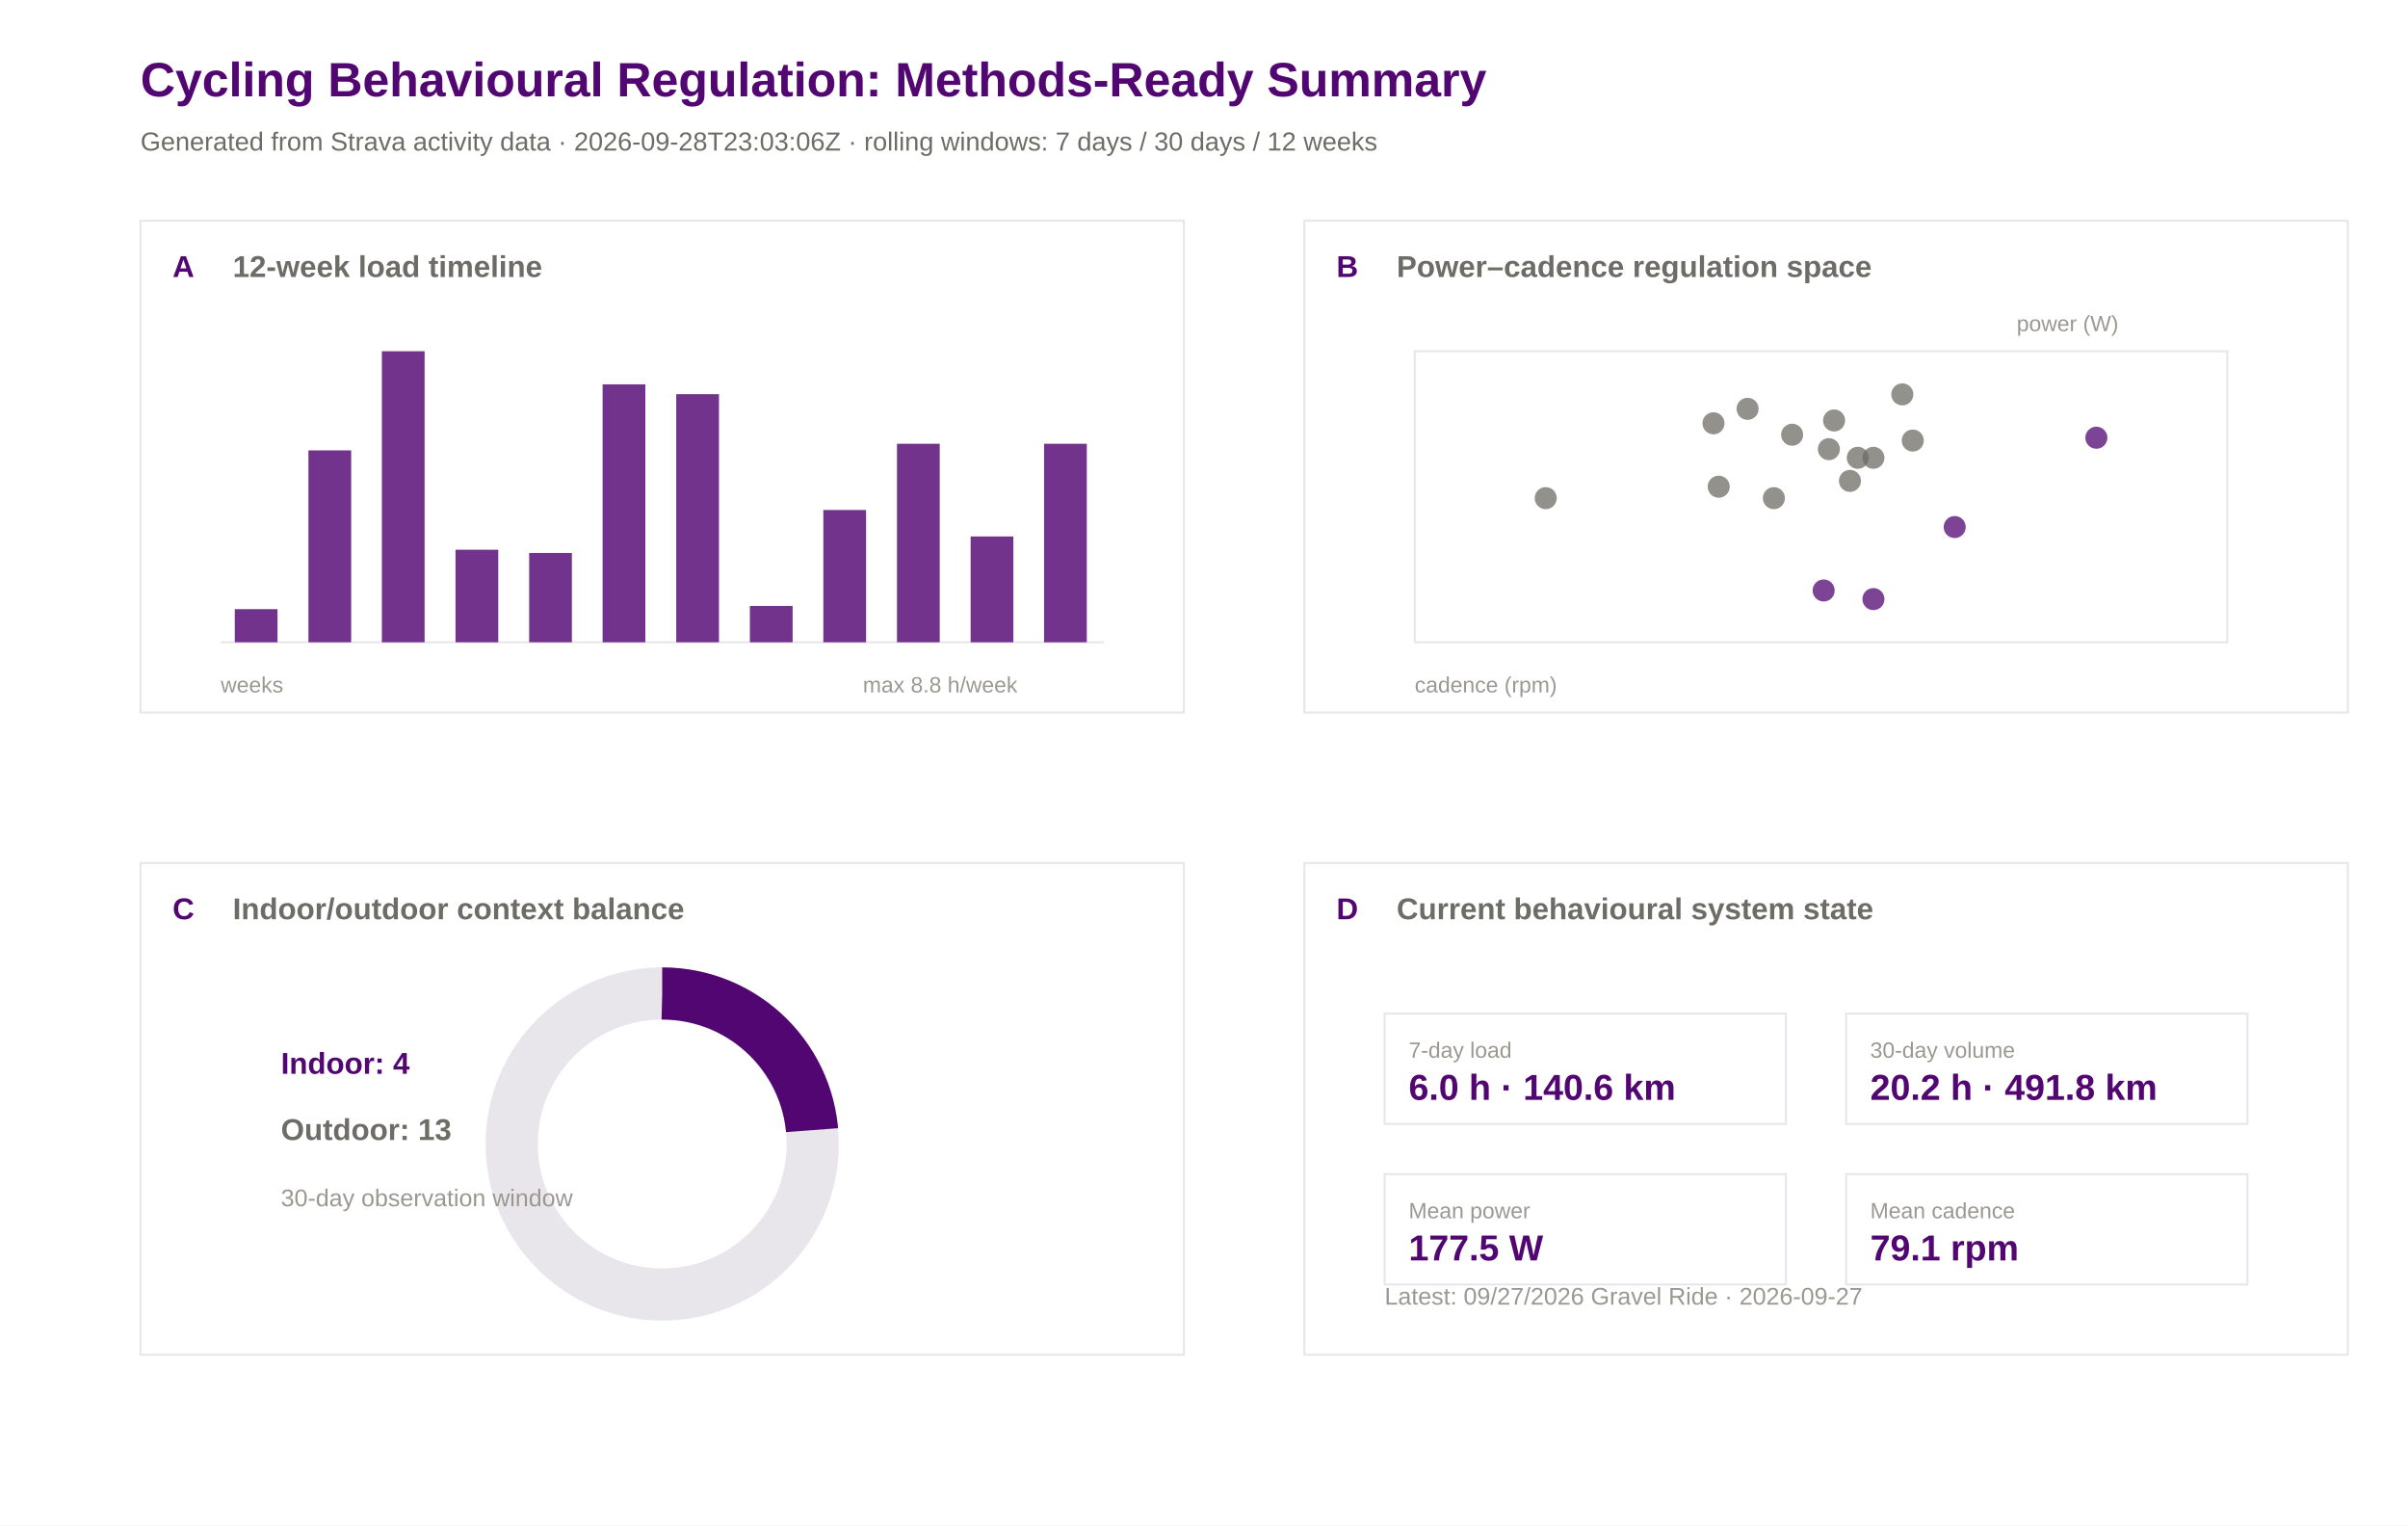
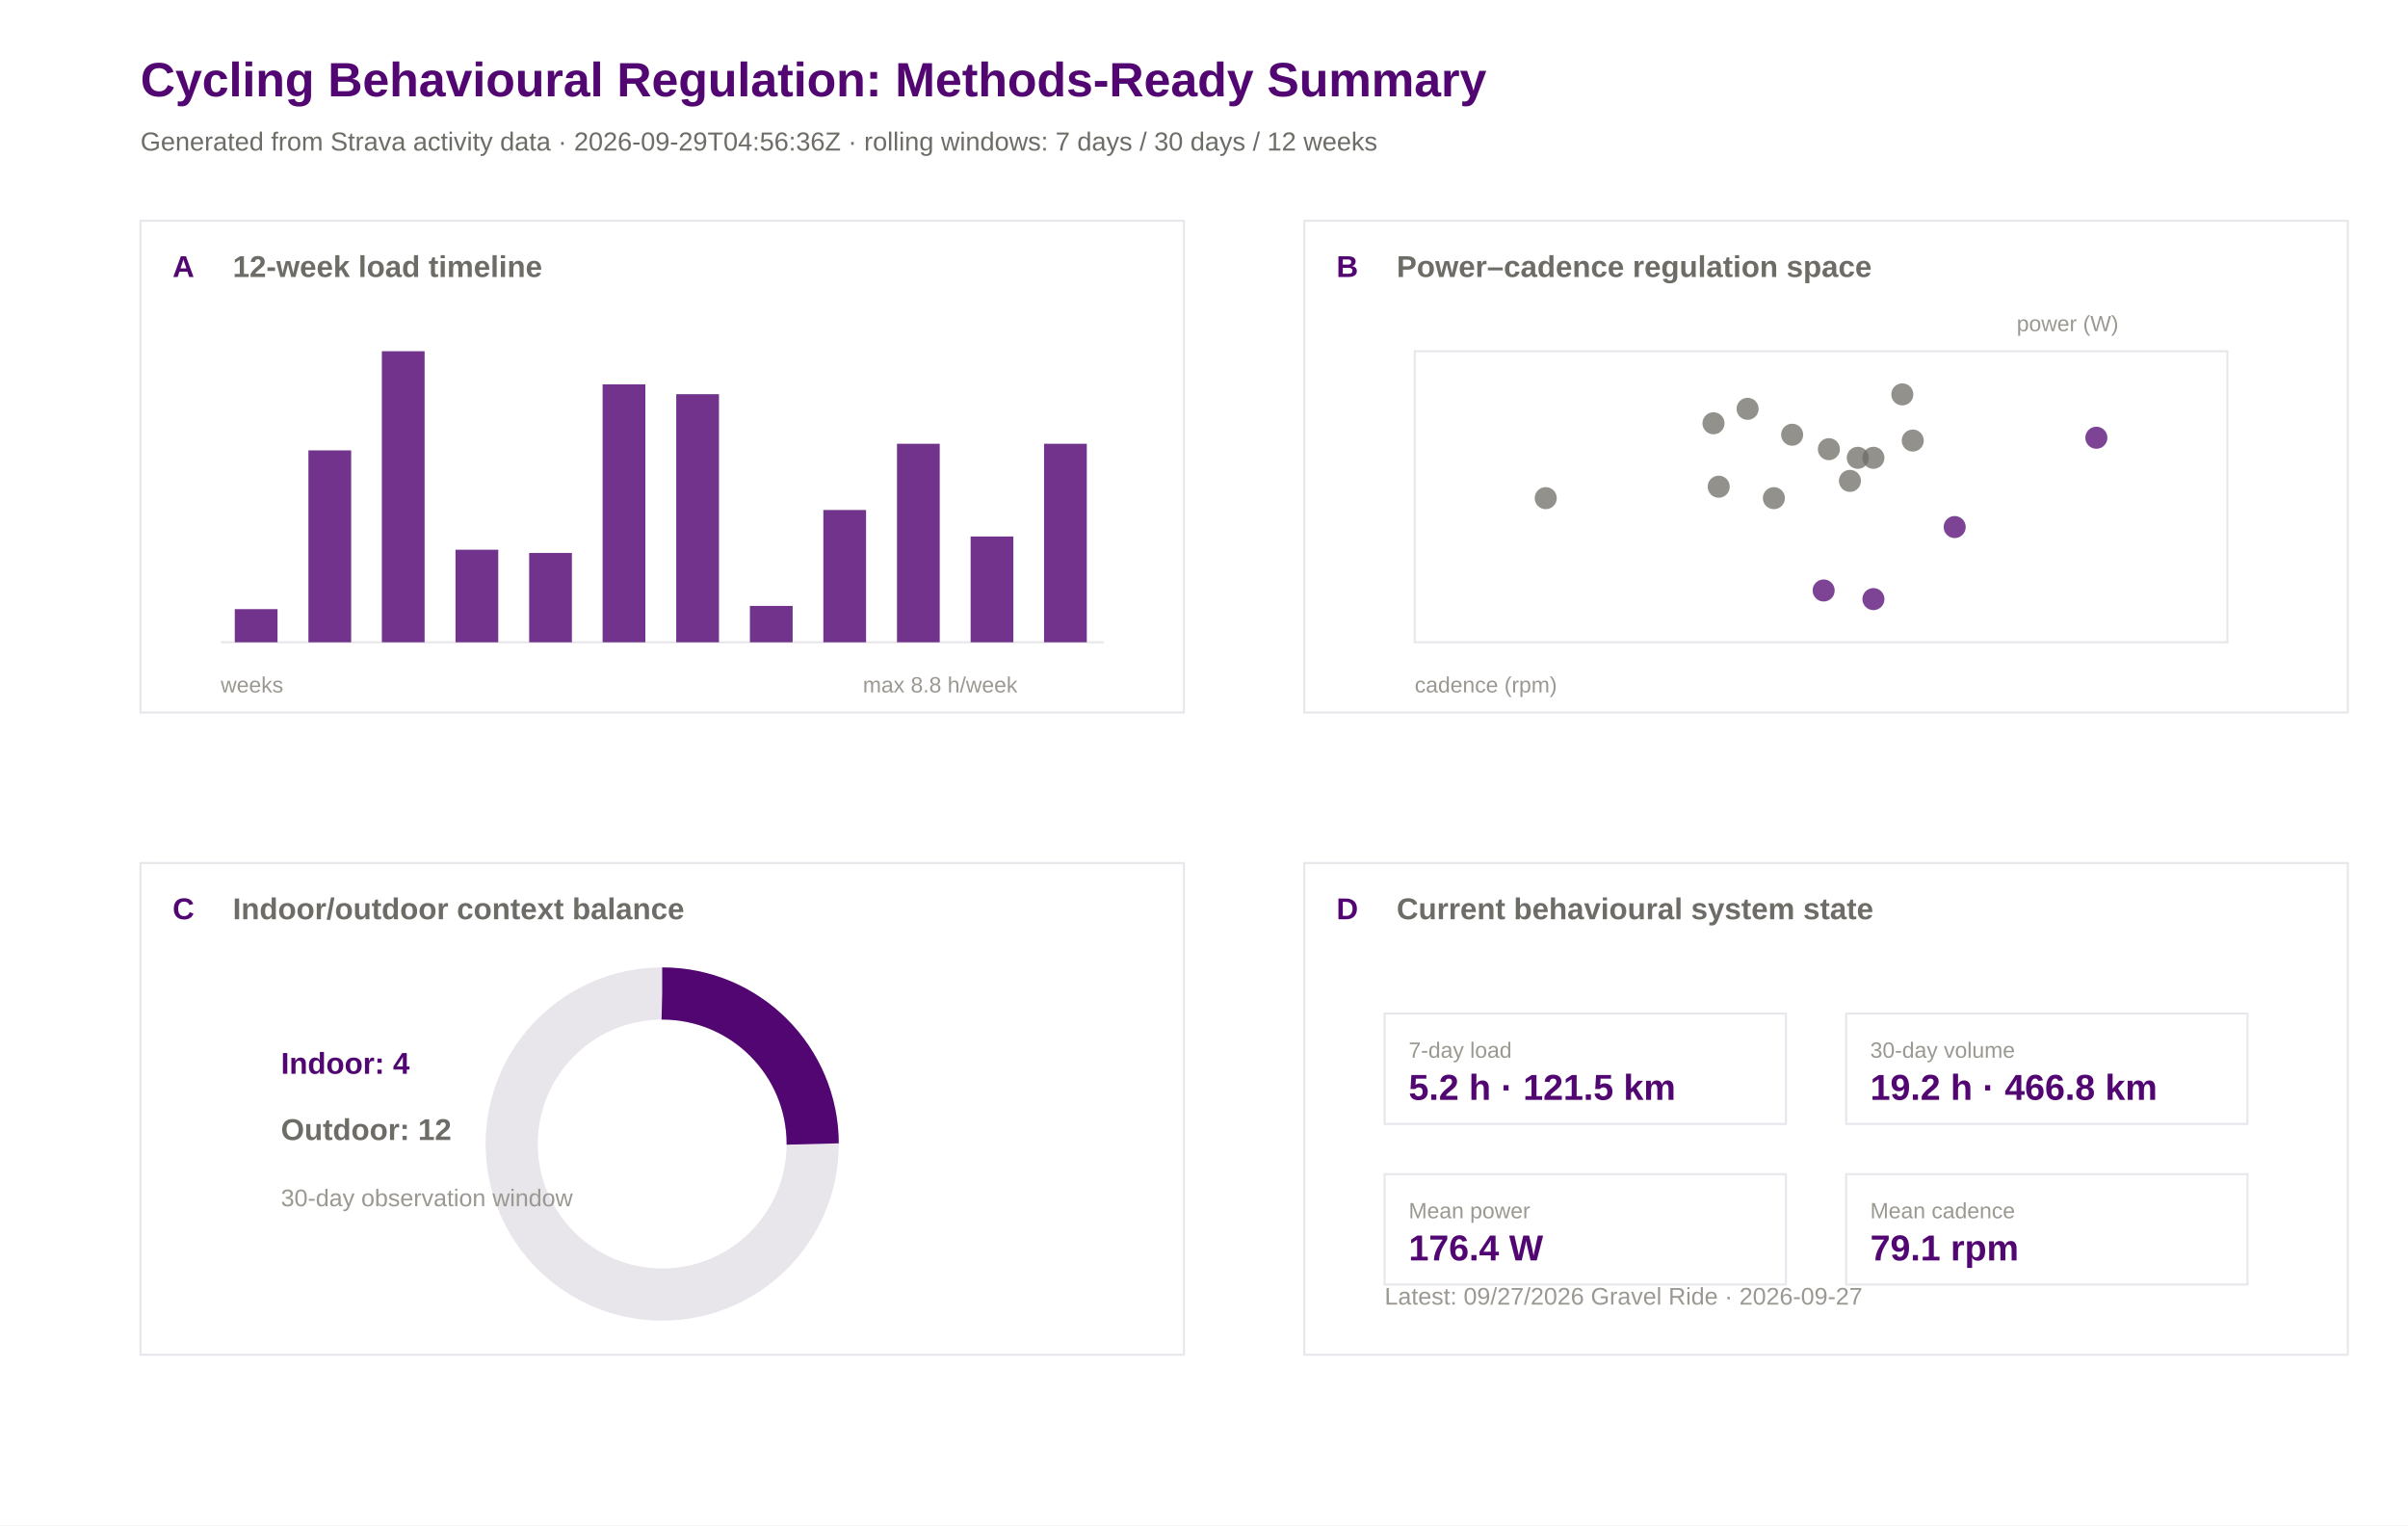
<svg xmlns="http://www.w3.org/2000/svg" width="1200" height="760" viewBox="0 0 1200 760">
  <rect width="100%" height="100%" fill="#ffffff" />
  <text x="70.0" y="48.0" font-family="Arial" font-size="24" font-weight="600" fill="#520671">Cycling Behavioural Regulation: Methods-Ready Summary</text>
-   <text x="70.0" y="75.0" font-family="Arial" font-size="13" font-weight="400" fill="#6e6c66">Generated from Strava activity data · 2026-09-28T23:03:06Z · rolling windows: 7 days / 30 days / 12 weeks</text>
+   <text x="70.0" y="75.0" font-family="Arial" font-size="13" font-weight="400" fill="#6e6c66">Generated from Strava activity data · 2026-09-29T04:56:36Z · rolling windows: 7 days / 30 days / 12 weeks</text>
  <rect x="70" y="110" width="520" height="245" fill="#ffffff" stroke="#e8e5eb" stroke-width="1" />
  <text x="86.0" y="138.0" font-family="Arial" font-size="15" font-weight="600" fill="#520671">A</text>
  <text x="116.0" y="138.0" font-family="Arial" font-size="15" font-weight="600" fill="#6e6c66">12-week load timeline</text>
  <rect x="650" y="110" width="520" height="245" fill="#ffffff" stroke="#e8e5eb" stroke-width="1" />
  <text x="666.0" y="138.0" font-family="Arial" font-size="15" font-weight="600" fill="#520671">B</text>
  <text x="696.0" y="138.0" font-family="Arial" font-size="15" font-weight="600" fill="#6e6c66">Power–cadence regulation space</text>
  <rect x="70" y="430" width="520" height="245" fill="#ffffff" stroke="#e8e5eb" stroke-width="1" />
  <text x="86.0" y="458.0" font-family="Arial" font-size="15" font-weight="600" fill="#520671">C</text>
  <text x="116.0" y="458.0" font-family="Arial" font-size="15" font-weight="600" fill="#6e6c66">Indoor/outdoor context balance</text>
  <rect x="650" y="430" width="520" height="245" fill="#ffffff" stroke="#e8e5eb" stroke-width="1" />
  <text x="666.0" y="458.0" font-family="Arial" font-size="15" font-weight="600" fill="#520671">D</text>
  <text x="696.0" y="458.0" font-family="Arial" font-size="15" font-weight="600" fill="#6e6c66">Current behavioural system state</text>
  <line x1="110" y1="320" x2="550" y2="320" stroke="#e8e5eb" />
  <rect x="117.0" y="303.5" width="21.3" height="16.5" fill="#520671" opacity="0.82" />
  <rect x="153.7" y="224.4" width="21.3" height="95.6" fill="#520671" opacity="0.82" />
  <rect x="190.3" y="175.0" width="21.3" height="145.0" fill="#520671" opacity="0.82" />
  <rect x="227.0" y="273.9" width="21.3" height="46.1" fill="#520671" opacity="0.82" />
  <rect x="263.7" y="275.5" width="21.3" height="44.5" fill="#520671" opacity="0.82" />
  <rect x="300.3" y="191.5" width="21.3" height="128.5" fill="#520671" opacity="0.82" />
  <rect x="337.0" y="196.4" width="21.3" height="123.6" fill="#520671" opacity="0.82" />
  <rect x="373.7" y="301.9" width="21.3" height="18.1" fill="#520671" opacity="0.82" />
  <rect x="410.3" y="254.1" width="21.3" height="65.9" fill="#520671" opacity="0.82" />
  <rect x="447.0" y="221.1" width="21.3" height="98.9" fill="#520671" opacity="0.82" />
  <rect x="483.7" y="267.3" width="21.3" height="52.7" fill="#520671" opacity="0.82" />
  <rect x="520.3" y="221.1" width="21.3" height="98.9" fill="#520671" opacity="0.82" />
  <text x="110.0" y="345.0" font-family="Arial" font-size="11" font-weight="400" fill="#9a9890">weeks</text>
  <text x="430.0" y="345.0" font-family="Arial" font-size="11" font-weight="400" fill="#9a9890">max 8.8 h/week</text>
  <rect x="705" y="175" width="405" height="145" fill="#ffffff" stroke="#e8e5eb" />
-   <circle cx="914.0" cy="209.5" r="5.5" fill="#6e6c66" opacity="0.75" />
  <circle cx="974.1" cy="262.6" r="5.5" fill="#520671" opacity="0.75" />
  <circle cx="908.8" cy="294.2" r="5.5" fill="#520671" opacity="0.75" />
  <circle cx="925.8" cy="228.1" r="5.5" fill="#6e6c66" opacity="0.75" />
  <circle cx="953.2" cy="219.5" r="5.5" fill="#6e6c66" opacity="0.75" />
  <circle cx="933.6" cy="298.5" r="5.5" fill="#520671" opacity="0.75" />
  <circle cx="770.3" cy="248.2" r="5.5" fill="#6e6c66" opacity="0.75" />
  <circle cx="884.0" cy="248.2" r="5.5" fill="#6e6c66" opacity="0.75" />
  <circle cx="1044.7" cy="218.1" r="5.5" fill="#520671" opacity="0.75" />
  <circle cx="933.6" cy="228.1" r="5.5" fill="#6e6c66" opacity="0.75" />
  <circle cx="921.9" cy="239.6" r="5.5" fill="#6e6c66" opacity="0.75" />
  <circle cx="948.0" cy="196.5" r="5.5" fill="#6e6c66" opacity="0.75" />
  <circle cx="870.9" cy="203.7" r="5.5" fill="#6e6c66" opacity="0.75" />
  <circle cx="893.1" cy="216.6" r="5.5" fill="#6e6c66" opacity="0.75" />
  <circle cx="853.9" cy="210.9" r="5.5" fill="#6e6c66" opacity="0.75" />
  <circle cx="856.5" cy="242.5" r="5.5" fill="#6e6c66" opacity="0.75" />
  <circle cx="911.4" cy="223.8" r="5.5" fill="#6e6c66" opacity="0.75" />
  <text x="705.0" y="345.0" font-family="Arial" font-size="11" font-weight="400" fill="#9a9890">cadence (rpm)</text>
  <text x="1005.0" y="165.0" font-family="Arial" font-size="11" font-weight="400" fill="#9a9890">power (W)</text>
  <circle cx="330" cy="570" r="75" fill="none" stroke="#e8e5eb" stroke-width="26" />
-   <circle cx="330" cy="570" r="75" fill="none" stroke="#520671" stroke-width="26" stroke-dasharray="110.9 471.2" transform="rotate(-90 330 570)" />
+   <circle cx="330" cy="570" r="75" fill="none" stroke="#520671" stroke-width="26" stroke-dasharray="117.8 471.2" transform="rotate(-90 330 570)" />
  <text x="140.0" y="535.0" font-family="Arial" font-size="15" font-weight="600" fill="#520671">Indoor: 4</text>
-   <text x="140.0" y="568.0" font-family="Arial" font-size="15" font-weight="600" fill="#6e6c66">Outdoor: 13</text>
+   <text x="140.0" y="568.0" font-family="Arial" font-size="15" font-weight="600" fill="#6e6c66">Outdoor: 12</text>
  <text x="140.0" y="601.0" font-family="Arial" font-size="12" font-weight="400" fill="#9a9890">30-day observation window</text>
  <rect x="690" y="505" width="200" height="55" fill="#ffffff" stroke="#e8e5eb" />
  <text x="702.0" y="527.0" font-family="Arial" font-size="11" font-weight="500" fill="#9a9890">7-day load</text>
-   <text x="702.0" y="548.0" font-family="Arial" font-size="18" font-weight="600" fill="#520671">6.0 h · 140.6 km</text>
+   <text x="702.0" y="548.0" font-family="Arial" font-size="18" font-weight="600" fill="#520671">5.2 h · 121.5 km</text>
  <rect x="920" y="505" width="200" height="55" fill="#ffffff" stroke="#e8e5eb" />
  <text x="932.0" y="527.0" font-family="Arial" font-size="11" font-weight="500" fill="#9a9890">30-day volume</text>
-   <text x="932.0" y="548.0" font-family="Arial" font-size="18" font-weight="600" fill="#520671">20.2 h · 491.8 km</text>
+   <text x="932.0" y="548.0" font-family="Arial" font-size="18" font-weight="600" fill="#520671">19.2 h · 466.8 km</text>
  <rect x="690" y="585" width="200" height="55" fill="#ffffff" stroke="#e8e5eb" />
  <text x="702.0" y="607.0" font-family="Arial" font-size="11" font-weight="500" fill="#9a9890">Mean power</text>
-   <text x="702.0" y="628.0" font-family="Arial" font-size="18" font-weight="600" fill="#520671">177.5 W</text>
+   <text x="702.0" y="628.0" font-family="Arial" font-size="18" font-weight="600" fill="#520671">176.4 W</text>
  <rect x="920" y="585" width="200" height="55" fill="#ffffff" stroke="#e8e5eb" />
  <text x="932.0" y="607.0" font-family="Arial" font-size="11" font-weight="500" fill="#9a9890">Mean cadence</text>
  <text x="932.0" y="628.0" font-family="Arial" font-size="18" font-weight="600" fill="#520671">79.1 rpm</text>
  <text x="690.0" y="650.0" font-family="Arial" font-size="12" font-weight="400" fill="#9a9890">Latest: 09/27/2026 Gravel Ride · 2026-09-27</text>
</svg>
